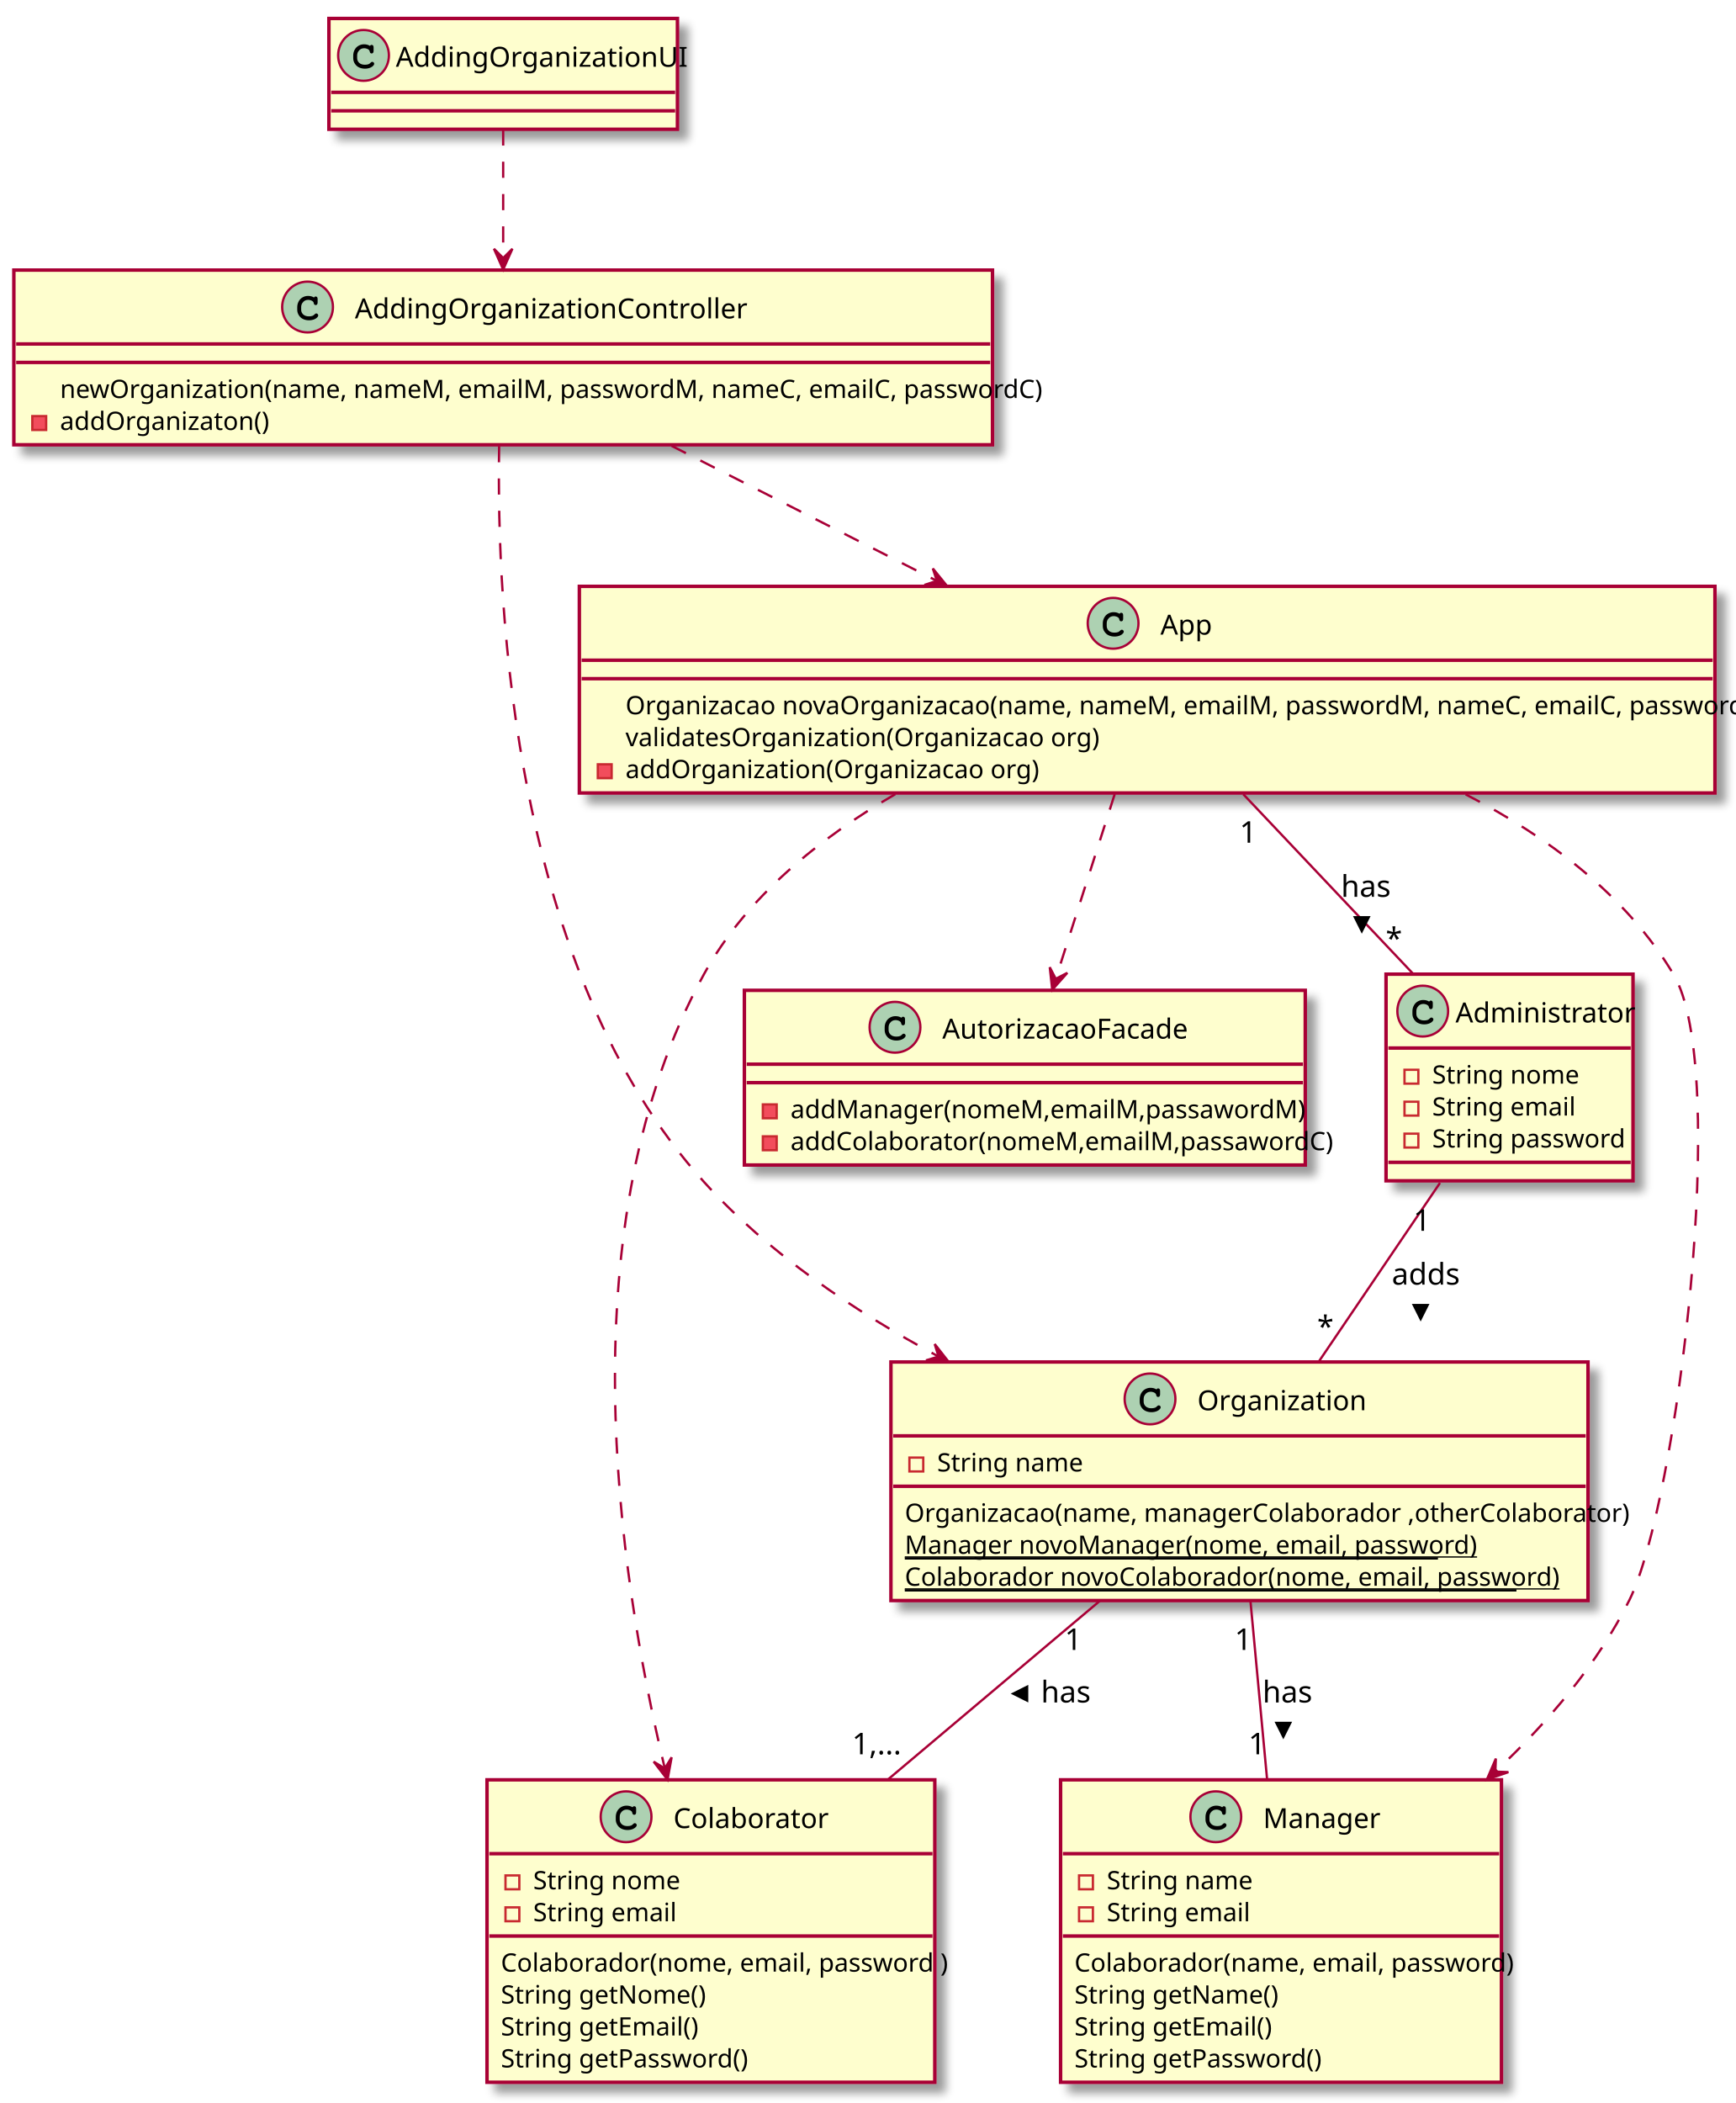
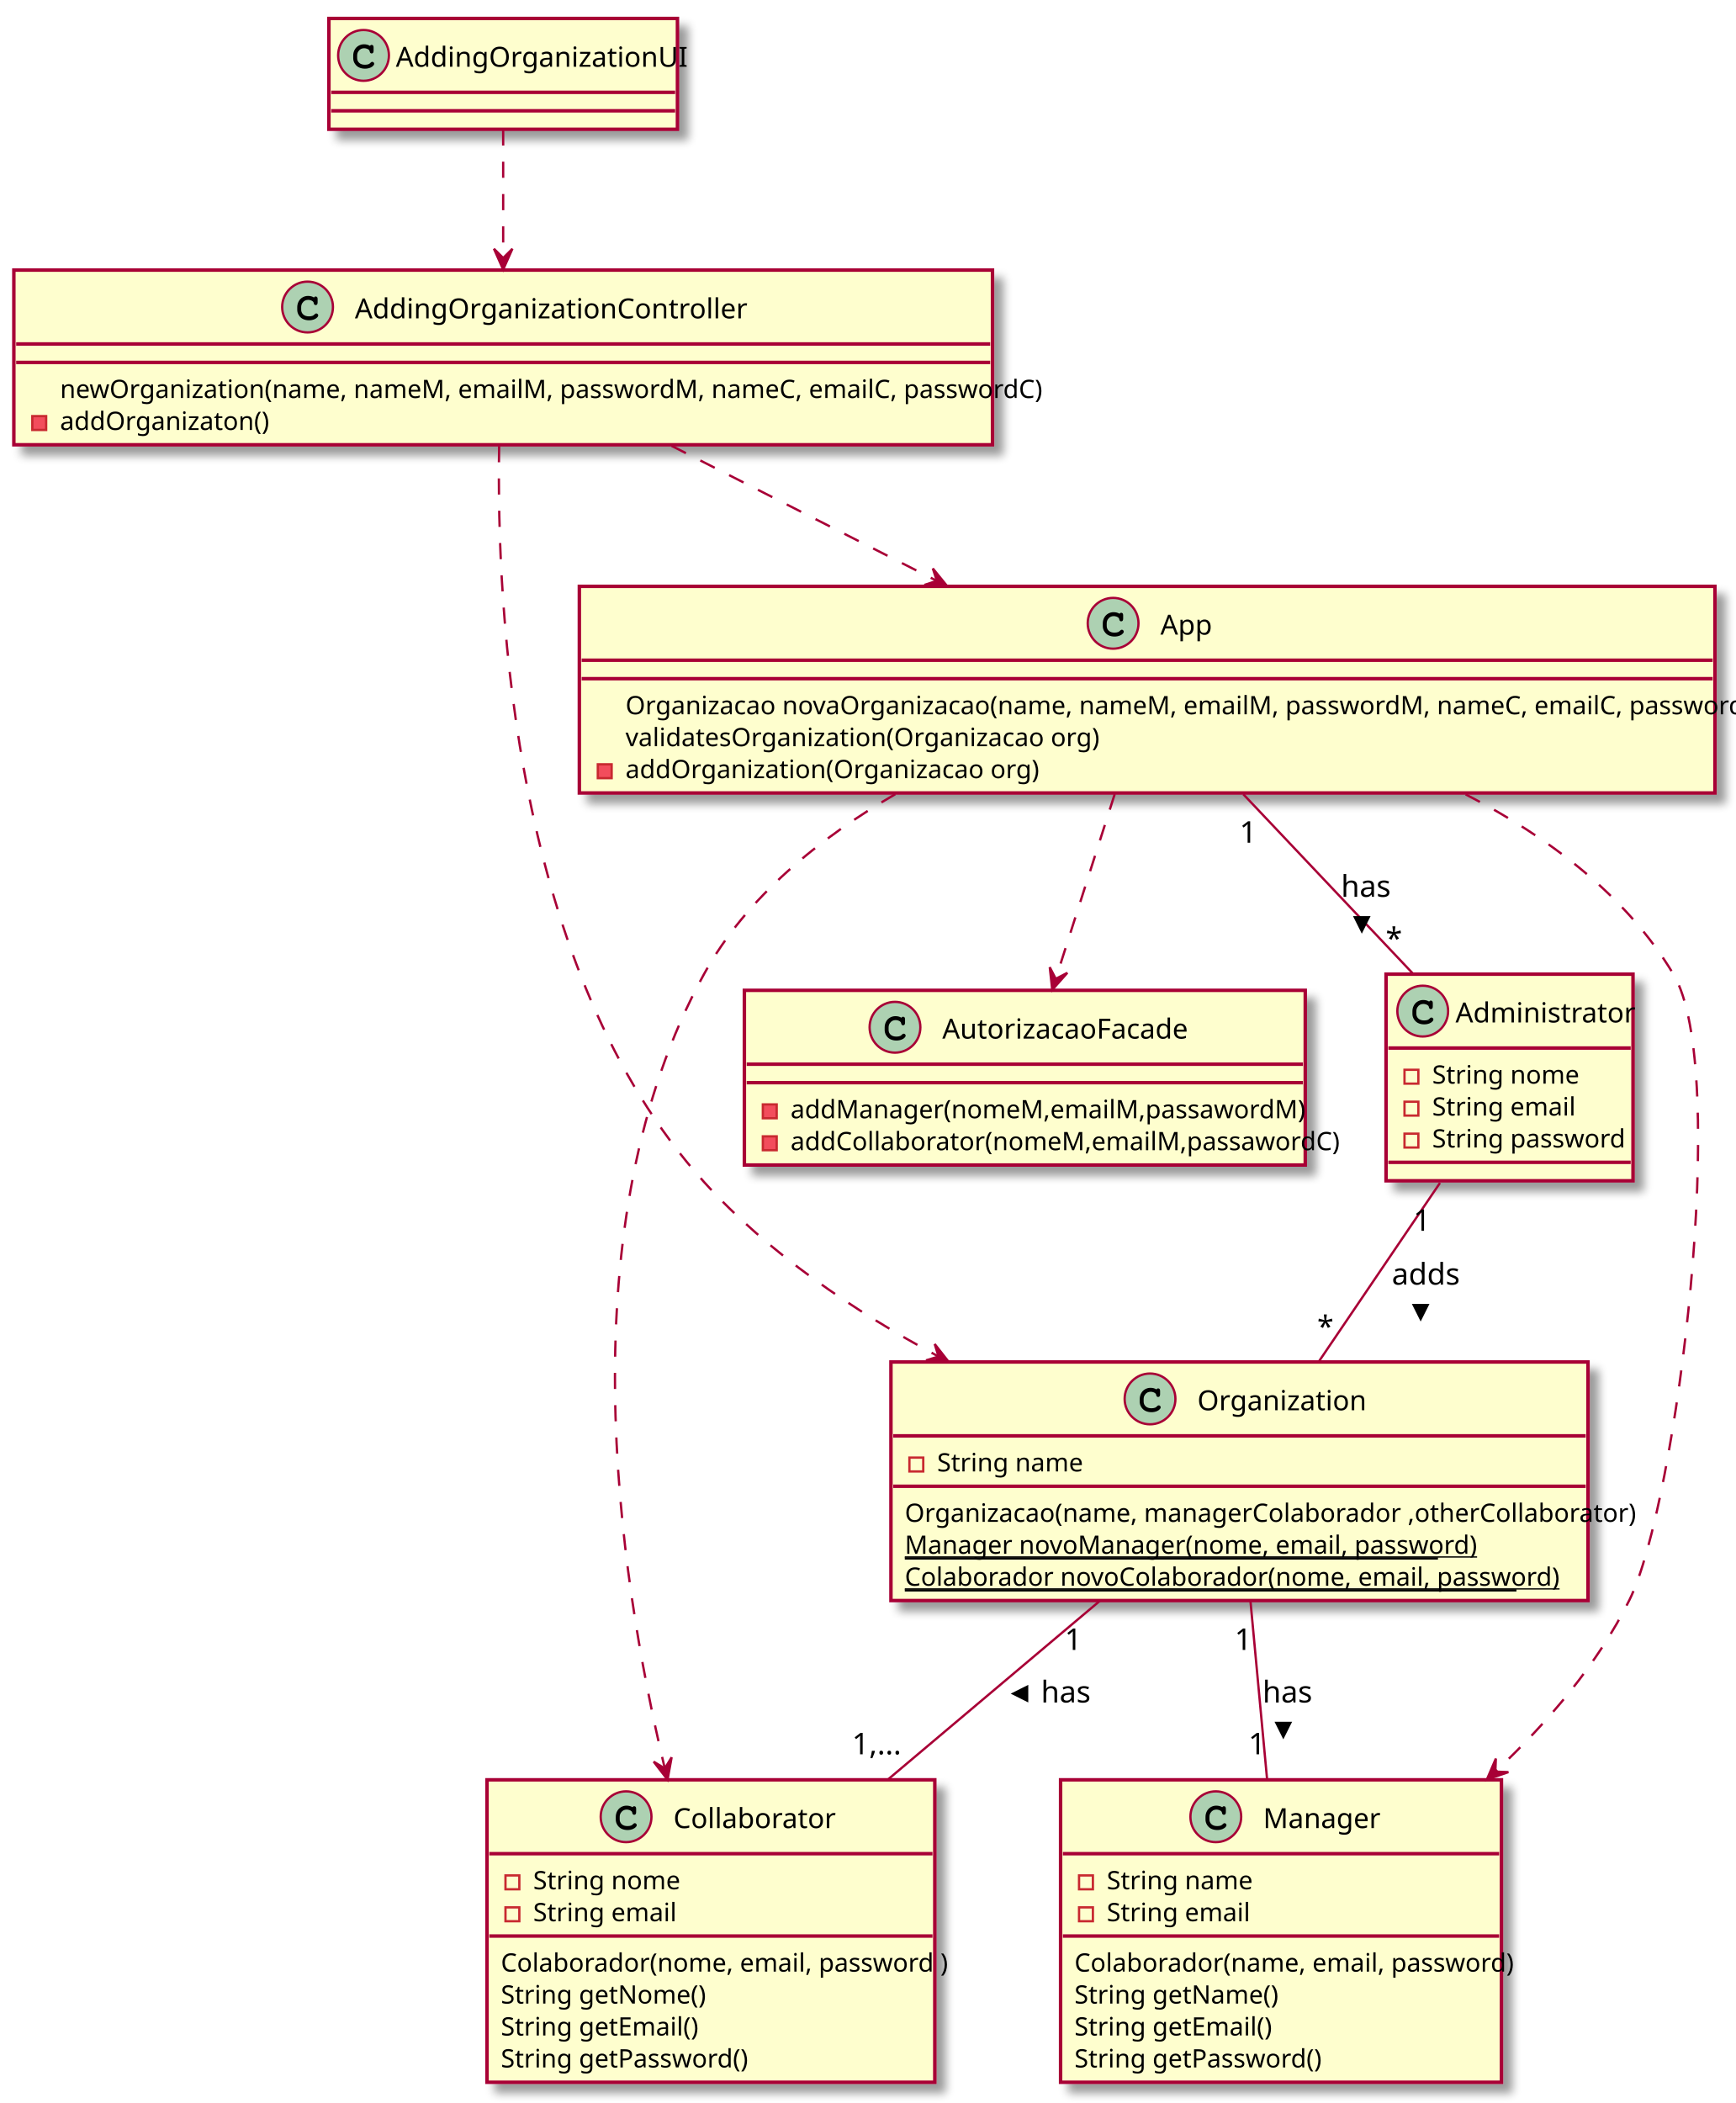
<svg xmlns="http://www.w3.org/2000/svg" contentScriptType="application/ecmascript" contentStyleType="text/css" height="911px" preserveAspectRatio="none" style="width:752px;height:911px;" version="1.1" viewBox="0 0 752 911" width="752px" zoomAndPan="magnify">
  <defs>
    <filter height="300%" id="f1bxdcihd7r0rg" width="300%" x="-1" y="-1">
      <feGaussianBlur result="blurOut" stdDeviation="2.0" />
      <feColorMatrix in="blurOut" result="blurOut2" type="matrix" values="0 0 0 0 0 0 0 0 0 0 0 0 0 0 0 0 0 0 .4 0" />
      <feOffset dx="4.0" dy="4.0" in="blurOut2" result="blurOut3" />
      <feBlend in="SourceGraphic" in2="blurOut3" mode="normal" />
    </filter>
  </defs>
  <g>
    <rect fill="#FEFECE" filter="url(#f1bxdcihd7r0rg)" height="131.016" style="stroke: #A80036; stroke-width: 1.5;" width="194" x="211" y="771" />
    <ellipse cx="271.25" cy="787" fill="#ADD1B2" rx="11" ry="11" style="stroke: #A80036; stroke-width: 1.0;" />
    <path d="M274.016,782.875 Q274.172,782.656 274.359,782.547 Q274.547,782.438 274.766,782.438 Q275.141,782.438 275.375,782.695 Q275.609,782.953 275.609,783.562 L275.609,785.016 Q275.609,785.625 275.375,785.891 Q275.141,786.156 274.766,786.156 Q274.422,786.156 274.219,785.953 Q274.016,785.766 273.906,785.25 Q273.859,784.891 273.672,784.703 Q273.344,784.328 272.734,784.109 Q272.125,783.891 271.5,783.891 Q270.734,783.891 270.102,784.219 Q269.469,784.547 268.977,785.297 Q268.484,786.047 268.484,787.078 L268.484,788.172 Q268.484,789.406 269.375,790.227 Q270.266,791.047 271.859,791.047 Q272.797,791.047 273.453,790.797 Q273.844,790.641 274.266,790.203 Q274.531,789.938 274.68,789.859 Q274.828,789.781 275.031,789.781 Q275.359,789.781 275.617,790.039 Q275.875,790.297 275.875,790.641 Q275.875,790.984 275.531,791.391 Q275.031,791.969 274.234,792.297 Q273.156,792.75 271.859,792.75 Q270.344,792.75 269.141,792.125 Q268.156,791.625 267.469,790.555 Q266.781,789.484 266.781,788.203 L266.781,787.047 Q266.781,785.719 267.398,784.57 Q268.016,783.422 269.109,782.805 Q270.203,782.188 271.438,782.188 Q272.172,782.188 272.82,782.352 Q273.469,782.516 274.016,782.875 Z " />
-     <text fill="#000000" font-family="sans-serif" font-size="12" lengthAdjust="spacingAndGlyphs" textLength="65" x="291.75" y="791.91">Colaborator</text>
+     <text fill="#000000" font-family="sans-serif" font-size="12" lengthAdjust="spacingAndGlyphs" textLength="65" x="291.75" y="791.91">Collaborator</text>
    <line style="stroke: #A80036; stroke-width: 1.5;" x1="212" x2="404" y1="803" y2="803" />
    <rect fill="none" height="6" style="stroke: #C82930; stroke-width: 1.0;" width="6" x="219" y="812.418" />
    <text fill="#000000" font-family="sans-serif" font-size="11" lengthAdjust="spacingAndGlyphs" textLength="57" x="231" y="818.419">String nome</text>
    <rect fill="none" height="6" style="stroke: #C82930; stroke-width: 1.0;" width="6" x="219" y="826.254" />
    <text fill="#000000" font-family="sans-serif" font-size="11" lengthAdjust="spacingAndGlyphs" textLength="55" x="231" y="832.255">String email</text>
    <line style="stroke: #A80036; stroke-width: 1.5;" x1="212" x2="404" y1="838.672" y2="838.672" />
    <text fill="#000000" font-family="sans-serif" font-size="11" lengthAdjust="spacingAndGlyphs" textLength="182" x="217" y="854.091">Colaborador(nome, email, password )</text>
    <text fill="#000000" font-family="sans-serif" font-size="11" lengthAdjust="spacingAndGlyphs" textLength="81" x="217" y="867.927">String getNome()</text>
    <text fill="#000000" font-family="sans-serif" font-size="11" lengthAdjust="spacingAndGlyphs" textLength="78" x="217" y="881.763">String getEmail()</text>
    <text fill="#000000" font-family="sans-serif" font-size="11" lengthAdjust="spacingAndGlyphs" textLength="104" x="217" y="895.599">String getPassword()</text>
    <rect fill="#FEFECE" filter="url(#f1bxdcihd7r0rg)" height="131.016" style="stroke: #A80036; stroke-width: 1.5;" width="191" x="459.5" y="771" />
    <ellipse cx="526.75" cy="787" fill="#ADD1B2" rx="11" ry="11" style="stroke: #A80036; stroke-width: 1.0;" />
    <path d="M529.516,782.875 Q529.672,782.656 529.859,782.547 Q530.047,782.438 530.266,782.438 Q530.641,782.438 530.875,782.695 Q531.109,782.953 531.109,783.562 L531.109,785.016 Q531.109,785.625 530.875,785.891 Q530.641,786.156 530.266,786.156 Q529.922,786.156 529.719,785.953 Q529.516,785.766 529.406,785.25 Q529.359,784.891 529.172,784.703 Q528.844,784.328 528.234,784.109 Q527.625,783.891 527,783.891 Q526.234,783.891 525.602,784.219 Q524.969,784.547 524.477,785.297 Q523.984,786.047 523.984,787.078 L523.984,788.172 Q523.984,789.406 524.875,790.227 Q525.766,791.047 527.359,791.047 Q528.297,791.047 528.953,790.797 Q529.344,790.641 529.766,790.203 Q530.031,789.938 530.18,789.859 Q530.328,789.781 530.531,789.781 Q530.859,789.781 531.117,790.039 Q531.375,790.297 531.375,790.641 Q531.375,790.984 531.031,791.391 Q530.531,791.969 529.734,792.297 Q528.656,792.75 527.359,792.75 Q525.844,792.75 524.641,792.125 Q523.656,791.625 522.969,790.555 Q522.281,789.484 522.281,788.203 L522.281,787.047 Q522.281,785.719 522.898,784.57 Q523.516,783.422 524.609,782.805 Q525.703,782.188 526.938,782.188 Q527.672,782.188 528.32,782.352 Q528.969,782.516 529.516,782.875 Z " />
    <text fill="#000000" font-family="sans-serif" font-size="12" lengthAdjust="spacingAndGlyphs" textLength="48" x="547.25" y="791.91">Manager</text>
    <line style="stroke: #A80036; stroke-width: 1.5;" x1="460.5" x2="649.5" y1="803" y2="803" />
    <rect fill="none" height="6" style="stroke: #C82930; stroke-width: 1.0;" width="6" x="467.5" y="812.418" />
    <text fill="#000000" font-family="sans-serif" font-size="11" lengthAdjust="spacingAndGlyphs" textLength="57" x="479.5" y="818.419">String name</text>
    <rect fill="none" height="6" style="stroke: #C82930; stroke-width: 1.0;" width="6" x="467.5" y="826.254" />
    <text fill="#000000" font-family="sans-serif" font-size="11" lengthAdjust="spacingAndGlyphs" textLength="55" x="479.5" y="832.255">String email</text>
    <line style="stroke: #A80036; stroke-width: 1.5;" x1="460.5" x2="649.5" y1="838.672" y2="838.672" />
    <text fill="#000000" font-family="sans-serif" font-size="11" lengthAdjust="spacingAndGlyphs" textLength="179" x="465.5" y="854.091">Colaborador(name, email, password)</text>
    <text fill="#000000" font-family="sans-serif" font-size="11" lengthAdjust="spacingAndGlyphs" textLength="81" x="465.5" y="867.927">String getName()</text>
    <text fill="#000000" font-family="sans-serif" font-size="11" lengthAdjust="spacingAndGlyphs" textLength="78" x="465.5" y="881.763">String getEmail()</text>
    <text fill="#000000" font-family="sans-serif" font-size="11" lengthAdjust="spacingAndGlyphs" textLength="104" x="465.5" y="895.599">String getPassword()</text>
    <rect fill="#FEFECE" filter="url(#f1bxdcihd7r0rg)" height="89.508" style="stroke: #A80036; stroke-width: 1.5;" width="107" x="600.5" y="422" />
    <ellipse cx="616.4" cy="438" fill="#ADD1B2" rx="11" ry="11" style="stroke: #A80036; stroke-width: 1.0;" />
    <path d="M619.166,433.875 Q619.322,433.656 619.509,433.547 Q619.697,433.438 619.916,433.438 Q620.291,433.438 620.525,433.695 Q620.759,433.953 620.759,434.562 L620.759,436.016 Q620.759,436.625 620.525,436.891 Q620.291,437.156 619.916,437.156 Q619.572,437.156 619.369,436.953 Q619.166,436.766 619.056,436.25 Q619.009,435.891 618.822,435.703 Q618.494,435.328 617.884,435.109 Q617.275,434.891 616.65,434.891 Q615.884,434.891 615.252,435.219 Q614.619,435.547 614.127,436.297 Q613.634,437.047 613.634,438.078 L613.634,439.172 Q613.634,440.406 614.525,441.227 Q615.416,442.047 617.009,442.047 Q617.947,442.047 618.603,441.797 Q618.994,441.641 619.416,441.203 Q619.681,440.938 619.83,440.859 Q619.978,440.781 620.181,440.781 Q620.509,440.781 620.767,441.039 Q621.025,441.297 621.025,441.641 Q621.025,441.984 620.681,442.391 Q620.181,442.969 619.384,443.297 Q618.306,443.75 617.009,443.75 Q615.494,443.75 614.291,443.125 Q613.306,442.625 612.619,441.555 Q611.931,440.484 611.931,439.203 L611.931,438.047 Q611.931,436.719 612.548,435.57 Q613.166,434.422 614.259,433.805 Q615.353,433.188 616.587,433.188 Q617.322,433.188 617.97,433.352 Q618.619,433.516 619.166,433.875 Z " />
    <text fill="#000000" font-family="sans-serif" font-size="12" lengthAdjust="spacingAndGlyphs" textLength="73" x="630.6" y="442.91">Administrator</text>
    <line style="stroke: #A80036; stroke-width: 1.5;" x1="601.5" x2="706.5" y1="454" y2="454" />
    <rect fill="none" height="6" style="stroke: #C82930; stroke-width: 1.0;" width="6" x="608.5" y="463.418" />
    <text fill="#000000" font-family="sans-serif" font-size="11" lengthAdjust="spacingAndGlyphs" textLength="57" x="620.5" y="469.419">String nome</text>
    <rect fill="none" height="6" style="stroke: #C82930; stroke-width: 1.0;" width="6" x="608.5" y="477.254" />
    <text fill="#000000" font-family="sans-serif" font-size="11" lengthAdjust="spacingAndGlyphs" textLength="55" x="620.5" y="483.255">String email</text>
    <rect fill="none" height="6" style="stroke: #C82930; stroke-width: 1.0;" width="6" x="608.5" y="491.09" />
    <text fill="#000000" font-family="sans-serif" font-size="11" lengthAdjust="spacingAndGlyphs" textLength="81" x="620.5" y="497.091">String password</text>
    <line style="stroke: #A80036; stroke-width: 1.5;" x1="601.5" x2="706.5" y1="503.508" y2="503.508" />
    <rect fill="#FEFECE" filter="url(#f1bxdcihd7r0rg)" height="103.344" style="stroke: #A80036; stroke-width: 1.5;" width="302" x="386" y="590" />
    <ellipse cx="498.25" cy="606" fill="#ADD1B2" rx="11" ry="11" style="stroke: #A80036; stroke-width: 1.0;" />
    <path d="M501.016,601.875 Q501.172,601.656 501.359,601.547 Q501.547,601.438 501.766,601.438 Q502.141,601.438 502.375,601.695 Q502.609,601.953 502.609,602.562 L502.609,604.016 Q502.609,604.625 502.375,604.891 Q502.141,605.156 501.766,605.156 Q501.422,605.156 501.219,604.953 Q501.016,604.766 500.906,604.25 Q500.859,603.891 500.672,603.703 Q500.344,603.328 499.734,603.109 Q499.125,602.891 498.5,602.891 Q497.734,602.891 497.102,603.219 Q496.469,603.547 495.977,604.297 Q495.484,605.047 495.484,606.078 L495.484,607.172 Q495.484,608.406 496.375,609.227 Q497.266,610.047 498.859,610.047 Q499.797,610.047 500.453,609.797 Q500.844,609.641 501.266,609.203 Q501.531,608.938 501.68,608.859 Q501.828,608.781 502.031,608.781 Q502.359,608.781 502.617,609.039 Q502.875,609.297 502.875,609.641 Q502.875,609.984 502.531,610.391 Q502.031,610.969 501.234,611.297 Q500.156,611.75 498.859,611.75 Q497.344,611.75 496.141,611.125 Q495.156,610.625 494.469,609.555 Q493.781,608.484 493.781,607.203 L493.781,606.047 Q493.781,604.719 494.398,603.57 Q495.016,602.422 496.109,601.805 Q497.203,601.188 498.438,601.188 Q499.172,601.188 499.82,601.352 Q500.469,601.516 501.016,601.875 Z " />
    <text fill="#000000" font-family="sans-serif" font-size="12" lengthAdjust="spacingAndGlyphs" textLength="69" x="518.75" y="610.91">Organization</text>
    <line style="stroke: #A80036; stroke-width: 1.5;" x1="387" x2="687" y1="622" y2="622" />
    <rect fill="none" height="6" style="stroke: #C82930; stroke-width: 1.0;" width="6" x="394" y="631.418" />
    <text fill="#000000" font-family="sans-serif" font-size="11" lengthAdjust="spacingAndGlyphs" textLength="57" x="406" y="637.419">String name</text>
    <line style="stroke: #A80036; stroke-width: 1.5;" x1="387" x2="687" y1="643.836" y2="643.836" />
-     <text fill="#000000" font-family="sans-serif" font-size="11" lengthAdjust="spacingAndGlyphs" textLength="290" x="392" y="659.255">Organizacao(name, managerColaborador ,otherColaborator)</text>
+     <text fill="#000000" font-family="sans-serif" font-size="11" lengthAdjust="spacingAndGlyphs" textLength="290" x="392" y="659.255">Organizacao(name, managerColaborador ,otherCollaborator)</text>
    <text fill="#000000" font-family="sans-serif" font-size="11" lengthAdjust="spacingAndGlyphs" text-decoration="underline" textLength="231" x="392" y="673.091">Manager novoManager(nome, email, password)</text>
    <line style="stroke: #000000; stroke-width: 1.0;" x1="392" x2="623" y1="675.091" y2="675.091" />
    <text fill="#000000" font-family="sans-serif" font-size="11" lengthAdjust="spacingAndGlyphs" text-decoration="underline" textLength="265" x="392" y="686.927">Colaborador novoColaborador(nome, email, password)</text>
    <line style="stroke: #000000; stroke-width: 1.0;" x1="392" x2="657" y1="688.927" y2="688.927" />
    <rect fill="#FEFECE" filter="url(#f1bxdcihd7r0rg)" height="89.508" style="stroke: #A80036; stroke-width: 1.5;" width="492" x="251" y="254" />
    <ellipse cx="482.25" cy="270" fill="#ADD1B2" rx="11" ry="11" style="stroke: #A80036; stroke-width: 1.0;" />
    <path d="M485.016,265.875 Q485.172,265.656 485.359,265.547 Q485.547,265.438 485.766,265.438 Q486.141,265.438 486.375,265.695 Q486.609,265.953 486.609,266.562 L486.609,268.016 Q486.609,268.625 486.375,268.891 Q486.141,269.156 485.766,269.156 Q485.422,269.156 485.219,268.953 Q485.016,268.766 484.906,268.25 Q484.859,267.891 484.672,267.703 Q484.344,267.328 483.734,267.109 Q483.125,266.891 482.5,266.891 Q481.734,266.891 481.102,267.219 Q480.469,267.547 479.977,268.297 Q479.484,269.047 479.484,270.078 L479.484,271.172 Q479.484,272.406 480.375,273.227 Q481.266,274.047 482.859,274.047 Q483.797,274.047 484.453,273.797 Q484.844,273.641 485.266,273.203 Q485.531,272.938 485.68,272.859 Q485.828,272.781 486.031,272.781 Q486.359,272.781 486.617,273.039 Q486.875,273.297 486.875,273.641 Q486.875,273.984 486.531,274.391 Q486.031,274.969 485.234,275.297 Q484.156,275.75 482.859,275.75 Q481.344,275.75 480.141,275.125 Q479.156,274.625 478.469,273.555 Q477.781,272.484 477.781,271.203 L477.781,270.047 Q477.781,268.719 478.398,267.57 Q479.016,266.422 480.109,265.805 Q481.203,265.188 482.438,265.188 Q483.172,265.188 483.82,265.352 Q484.469,265.516 485.016,265.875 Z " />
    <text fill="#000000" font-family="sans-serif" font-size="12" lengthAdjust="spacingAndGlyphs" textLength="21" x="502.75" y="274.91">App</text>
    <line style="stroke: #A80036; stroke-width: 1.5;" x1="252" x2="742" y1="286" y2="286" />
    <line style="stroke: #A80036; stroke-width: 1.5;" x1="252" x2="742" y1="294" y2="294" />
    <text fill="#000000" font-family="sans-serif" font-size="11" lengthAdjust="spacingAndGlyphs" textLength="466" x="271" y="309.419">Organizacao novaOrganizacao(name, nameM, emailM, passwordM, nameC, emailC, passwordC)</text>
    <text fill="#000000" font-family="sans-serif" font-size="11" lengthAdjust="spacingAndGlyphs" textLength="193" x="271" y="323.255">validatesOrganization(Organizacao org)</text>
    <rect fill="#F24D5C" height="6" style="stroke: #C82930; stroke-width: 1.0;" width="6" x="259" y="331.09" />
    <text fill="#000000" font-family="sans-serif" font-size="11" lengthAdjust="spacingAndGlyphs" textLength="168" x="271" y="337.091">addOrganization(Organizacao org)</text>
    <rect fill="#FEFECE" filter="url(#f1bxdcihd7r0rg)" height="75.672" style="stroke: #A80036; stroke-width: 1.5;" width="243" x="322.5" y="429" />
    <ellipse cx="387.75" cy="445" fill="#ADD1B2" rx="11" ry="11" style="stroke: #A80036; stroke-width: 1.0;" />
    <path d="M390.516,440.875 Q390.672,440.656 390.859,440.547 Q391.047,440.438 391.266,440.438 Q391.641,440.438 391.875,440.695 Q392.109,440.953 392.109,441.562 L392.109,443.016 Q392.109,443.625 391.875,443.891 Q391.641,444.156 391.266,444.156 Q390.922,444.156 390.719,443.953 Q390.516,443.766 390.406,443.25 Q390.359,442.891 390.172,442.703 Q389.844,442.328 389.234,442.109 Q388.625,441.891 388,441.891 Q387.234,441.891 386.602,442.219 Q385.969,442.547 385.477,443.297 Q384.984,444.047 384.984,445.078 L384.984,446.172 Q384.984,447.406 385.875,448.227 Q386.766,449.047 388.359,449.047 Q389.297,449.047 389.953,448.797 Q390.344,448.641 390.766,448.203 Q391.031,447.938 391.18,447.859 Q391.328,447.781 391.531,447.781 Q391.859,447.781 392.117,448.039 Q392.375,448.297 392.375,448.641 Q392.375,448.984 392.031,449.391 Q391.531,449.969 390.734,450.297 Q389.656,450.75 388.359,450.75 Q386.844,450.75 385.641,450.125 Q384.656,449.625 383.969,448.555 Q383.281,447.484 383.281,446.203 L383.281,445.047 Q383.281,443.719 383.898,442.57 Q384.516,441.422 385.609,440.805 Q386.703,440.188 387.938,440.188 Q388.672,440.188 389.32,440.352 Q389.969,440.516 390.516,440.875 Z " />
    <text fill="#000000" font-family="sans-serif" font-size="12" lengthAdjust="spacingAndGlyphs" textLength="104" x="408.25" y="449.91">AutorizacaoFacade</text>
    <line style="stroke: #A80036; stroke-width: 1.5;" x1="323.5" x2="564.5" y1="461" y2="461" />
    <line style="stroke: #A80036; stroke-width: 1.5;" x1="323.5" x2="564.5" y1="469" y2="469" />
    <rect fill="#F24D5C" height="6" style="stroke: #C82930; stroke-width: 1.0;" width="6" x="330.5" y="478.418" />
    <text fill="#000000" font-family="sans-serif" font-size="11" lengthAdjust="spacingAndGlyphs" textLength="204" x="342.5" y="484.419">addManager(nomeM,emailM,passawordM)</text>
    <rect fill="#F24D5C" height="6" style="stroke: #C82930; stroke-width: 1.0;" width="6" x="330.5" y="492.254" />
-     <text fill="#000000" font-family="sans-serif" font-size="11" lengthAdjust="spacingAndGlyphs" textLength="217" x="342.5" y="498.255">addColaborator(nomeM,emailM,passawordC)</text>
+     <text fill="#000000" font-family="sans-serif" font-size="11" lengthAdjust="spacingAndGlyphs" textLength="217" x="342.5" y="498.255">addCollaborator(nomeM,emailM,passawordC)</text>
    <rect fill="#FEFECE" filter="url(#f1bxdcihd7r0rg)" height="75.672" style="stroke: #A80036; stroke-width: 1.5;" width="424" x="6" y="117" />
    <ellipse cx="133.25" cy="133" fill="#ADD1B2" rx="11" ry="11" style="stroke: #A80036; stroke-width: 1.0;" />
    <path d="M136.016,128.875 Q136.172,128.656 136.359,128.547 Q136.547,128.438 136.766,128.438 Q137.141,128.438 137.375,128.695 Q137.609,128.953 137.609,129.562 L137.609,131.016 Q137.609,131.625 137.375,131.891 Q137.141,132.156 136.766,132.156 Q136.422,132.156 136.219,131.953 Q136.016,131.766 135.906,131.25 Q135.859,130.891 135.672,130.703 Q135.344,130.328 134.734,130.109 Q134.125,129.891 133.5,129.891 Q132.734,129.891 132.102,130.219 Q131.469,130.547 130.977,131.297 Q130.484,132.047 130.484,133.078 L130.484,134.172 Q130.484,135.406 131.375,136.227 Q132.266,137.047 133.859,137.047 Q134.797,137.047 135.453,136.797 Q135.844,136.641 136.266,136.203 Q136.531,135.938 136.68,135.859 Q136.828,135.781 137.031,135.781 Q137.359,135.781 137.617,136.039 Q137.875,136.297 137.875,136.641 Q137.875,136.984 137.531,137.391 Q137.031,137.969 136.234,138.297 Q135.156,138.75 133.859,138.75 Q132.344,138.75 131.141,138.125 Q130.156,137.625 129.469,136.555 Q128.781,135.484 128.781,134.203 L128.781,133.047 Q128.781,131.719 129.398,130.57 Q130.016,129.422 131.109,128.805 Q132.203,128.188 133.438,128.188 Q134.172,128.188 134.82,128.352 Q135.469,128.516 136.016,128.875 Z " />
    <text fill="#000000" font-family="sans-serif" font-size="12" lengthAdjust="spacingAndGlyphs" textLength="161" x="153.75" y="137.91">AddingOrganizationController</text>
    <line style="stroke: #A80036; stroke-width: 1.5;" x1="7" x2="429" y1="149" y2="149" />
    <line style="stroke: #A80036; stroke-width: 1.5;" x1="7" x2="429" y1="157" y2="157" />
    <text fill="#000000" font-family="sans-serif" font-size="11" lengthAdjust="spacingAndGlyphs" textLength="398" x="26" y="172.419">newOrganization(name, nameM, emailM, passwordM, nameC, emailC, passwordC)</text>
    <rect fill="#F24D5C" height="6" style="stroke: #C82930; stroke-width: 1.0;" width="6" x="14" y="180.254" />
    <text fill="#000000" font-family="sans-serif" font-size="11" lengthAdjust="spacingAndGlyphs" textLength="85" x="26" y="186.255">addOrganizaton()</text>
    <rect fill="#FEFECE" filter="url(#f1bxdcihd7r0rg)" height="48" style="stroke: #A80036; stroke-width: 1.5;" width="151" x="142.5" y="8" />
    <ellipse cx="157.5" cy="24" fill="#ADD1B2" rx="11" ry="11" style="stroke: #A80036; stroke-width: 1.0;" />
    <path d="M160.266,19.875 Q160.422,19.656 160.609,19.547 Q160.797,19.438 161.016,19.438 Q161.391,19.438 161.625,19.695 Q161.859,19.953 161.859,20.562 L161.859,22.016 Q161.859,22.625 161.625,22.891 Q161.391,23.156 161.016,23.156 Q160.672,23.156 160.469,22.953 Q160.266,22.766 160.156,22.25 Q160.109,21.891 159.922,21.703 Q159.594,21.328 158.984,21.109 Q158.375,20.891 157.75,20.891 Q156.984,20.891 156.352,21.219 Q155.719,21.547 155.227,22.297 Q154.734,23.047 154.734,24.078 L154.734,25.172 Q154.734,26.406 155.625,27.227 Q156.516,28.047 158.109,28.047 Q159.047,28.047 159.703,27.797 Q160.094,27.641 160.516,27.203 Q160.781,26.938 160.93,26.859 Q161.078,26.781 161.281,26.781 Q161.609,26.781 161.867,27.039 Q162.125,27.297 162.125,27.641 Q162.125,27.984 161.781,28.391 Q161.281,28.969 160.484,29.297 Q159.406,29.75 158.109,29.75 Q156.594,29.75 155.391,29.125 Q154.406,28.625 153.719,27.555 Q153.031,26.484 153.031,25.203 L153.031,24.047 Q153.031,22.719 153.648,21.57 Q154.266,20.422 155.359,19.805 Q156.453,19.188 157.688,19.188 Q158.422,19.188 159.07,19.352 Q159.719,19.516 160.266,19.875 Z " />
    <text fill="#000000" font-family="sans-serif" font-size="12" lengthAdjust="spacingAndGlyphs" textLength="119" x="171.5" y="28.91">AddingOrganizationUI</text>
    <line style="stroke: #A80036; stroke-width: 1.5;" x1="143.5" x2="292.5" y1="40" y2="40" />
    <line style="stroke: #A80036; stroke-width: 1.5;" x1="143.5" x2="292.5" y1="48" y2="48" />
    <path d="M218,56.044 C218,71.713 218,92.908 218,111.575 " fill="none" style="stroke: #A80036; stroke-width: 1.0; stroke-dasharray: 7.0,7.0;" />
    <polygon fill="#A80036" points="218,116.767,222,107.767,218,111.767,214,107.767,218,116.767" style="stroke: #A80036; stroke-width: 1.0;" />
    <path d="M290.94,193.123 C326.081,211.009 368.582,232.64 405.836,251.601 " fill="none" style="stroke: #A80036; stroke-width: 1.0; stroke-dasharray: 7.0,7.0;" />
    <polygon fill="#A80036" points="410.352,253.9,404.147,246.252,405.896,251.631,400.517,253.381,410.352,253.9" style="stroke: #A80036; stroke-width: 1.0;" />
    <path d="M216.258,193.241 C215.006,264.417 222.554,420.784 305,512 C332.962,542.937 370.177,568.067 406.597,587.627 " fill="none" style="stroke: #A80036; stroke-width: 1.0; stroke-dasharray: 7.0,7.0;" />
    <polygon fill="#A80036" points="411.034,589.985,404.962,582.23,406.618,587.639,401.209,589.295,411.034,589.985" style="stroke: #A80036; stroke-width: 1.0;" />
    <path d="M387.901,344.017 C355.313,362.91 323.398,388.511 305,422 C245.604,530.114 267.293,679.381 287.976,765.851 " fill="none" style="stroke: #A80036; stroke-width: 1.0; stroke-dasharray: 7.0,7.0;" />
    <polygon fill="#A80036" points="289.211,770.943,290.98,761.254,288.034,766.083,283.205,763.138,289.211,770.943" style="stroke: #A80036; stroke-width: 1.0;" />
    <path d="M634.977,344.104 C670.463,362.394 704.409,387.628 725,422 C749.757,463.326 726.554,651.458 706,693 C692.249,720.792 670.689,745.996 648.121,767.214 " fill="none" style="stroke: #A80036; stroke-width: 1.0; stroke-dasharray: 7.0,7.0;" />
    <polygon fill="#A80036" points="644.196,770.857,653.515,767.669,647.862,767.457,648.074,761.804,644.196,770.857" style="stroke: #A80036; stroke-width: 1.0;" />
    <path d="M482.936,344.049 C475.03,368.812 465.213,399.558 457.415,423.983 " fill="none" style="stroke: #A80036; stroke-width: 1.0; stroke-dasharray: 7.0,7.0;" />
    <polygon fill="#A80036" points="455.884,428.779,462.432,421.422,457.405,424.016,454.811,418.989,455.884,428.779" style="stroke: #A80036; stroke-width: 1.0;" />
    <path d="M476.833,693.208 C448.607,716.997 414.646,745.619 384.607,770.936 " fill="none" style="stroke: #A80036; stroke-width: 1.0;" />
    <polygon fill="#000000" points="445,730.676,439,733.676,445,736.676,445,730.676" style="stroke: #000000; stroke-width: 1.0;" />
    <text fill="#000000" font-family="sans-serif" font-size="13" lengthAdjust="spacingAndGlyphs" textLength="21" x="451" y="737.495">has</text>
    <text fill="#000000" font-family="sans-serif" font-size="13" lengthAdjust="spacingAndGlyphs" textLength="7" x="461.278" y="714.727">1</text>
    <text fill="#000000" font-family="sans-serif" font-size="13" lengthAdjust="spacingAndGlyphs" textLength="23" x="369.135" y="759.945">1,...</text>
    <path d="M541.729,693.208 C543.948,716.997 546.617,745.619 548.978,770.936 " fill="none" style="stroke: #A80036; stroke-width: 1.0;" />
    <text fill="#000000" font-family="sans-serif" font-size="13" lengthAdjust="spacingAndGlyphs" textLength="21" x="547" y="737.495">has</text>
    <polygon fill="#000000" points="553,746.352,556,752.352,559,746.352,553,746.352" style="stroke: #000000; stroke-width: 1.0;" />
    <text fill="#000000" font-family="sans-serif" font-size="13" lengthAdjust="spacingAndGlyphs" textLength="7" x="534.894" y="714.727">1</text>
    <text fill="#000000" font-family="sans-serif" font-size="13" lengthAdjust="spacingAndGlyphs" textLength="7" x="540.877" y="759.945">1</text>
    <path d="M623.87,512.423 C607.823,536.082 588.019,565.28 571.374,589.821 " fill="none" style="stroke: #A80036; stroke-width: 1.0;" />
    <text fill="#000000" font-family="sans-serif" font-size="13" lengthAdjust="spacingAndGlyphs" textLength="28" x="603" y="556.495">adds</text>
    <polygon fill="#000000" points="612.5,565.352,615.5,571.352,618.5,565.352,612.5,565.352" style="stroke: #000000; stroke-width: 1.0;" />
    <text fill="#000000" font-family="sans-serif" font-size="13" lengthAdjust="spacingAndGlyphs" textLength="7" x="612.351" y="533.154">1</text>
    <text fill="#000000" font-family="sans-serif" font-size="13" lengthAdjust="spacingAndGlyphs" textLength="5" x="570.657" y="579.297">*</text>
    <path d="M538.661,344.049 C561.372,368.062 589.403,397.7 612.144,421.745 " fill="none" style="stroke: #A80036; stroke-width: 1.0;" />
    <text fill="#000000" font-family="sans-serif" font-size="13" lengthAdjust="spacingAndGlyphs" textLength="21" x="581" y="388.495">has</text>
    <polygon fill="#000000" points="587,397.352,590,403.352,593,397.352,587,397.352" style="stroke: #000000; stroke-width: 1.0;" />
    <text fill="#000000" font-family="sans-serif" font-size="13" lengthAdjust="spacingAndGlyphs" textLength="7" x="537.027" y="365.063">1</text>
    <text fill="#000000" font-family="sans-serif" font-size="13" lengthAdjust="spacingAndGlyphs" textLength="5" x="600.352" y="411.15">*</text>
  </g>
</svg>
